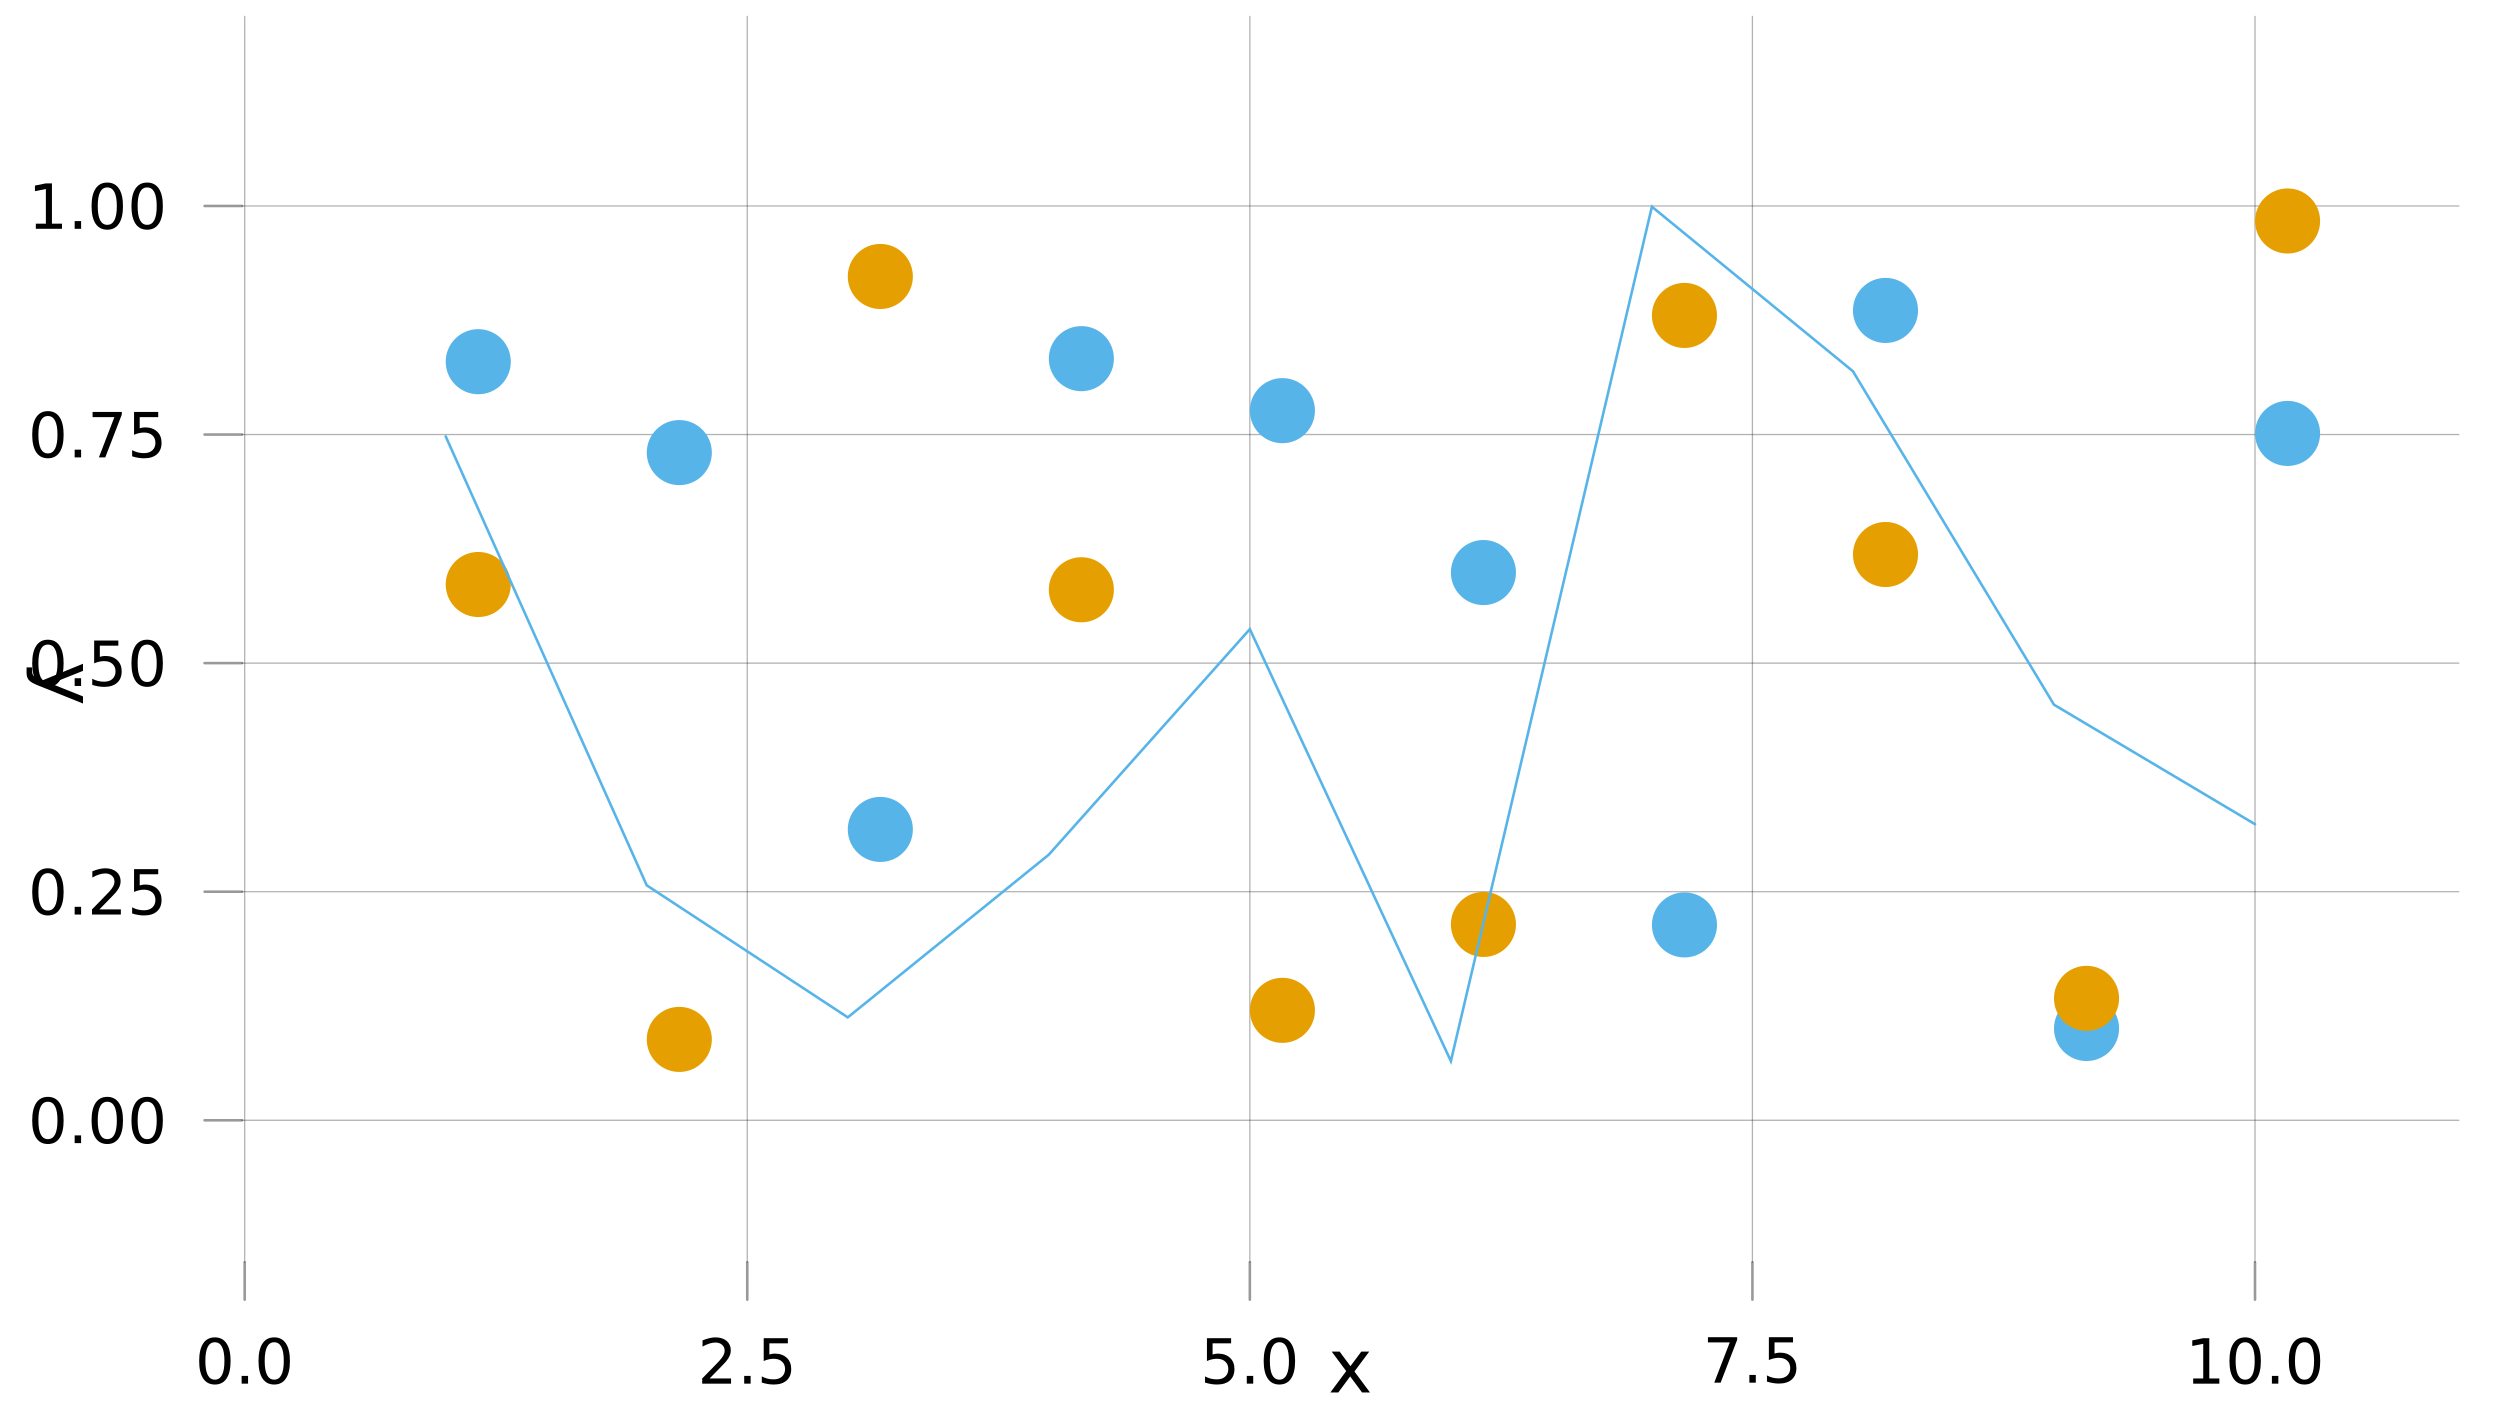
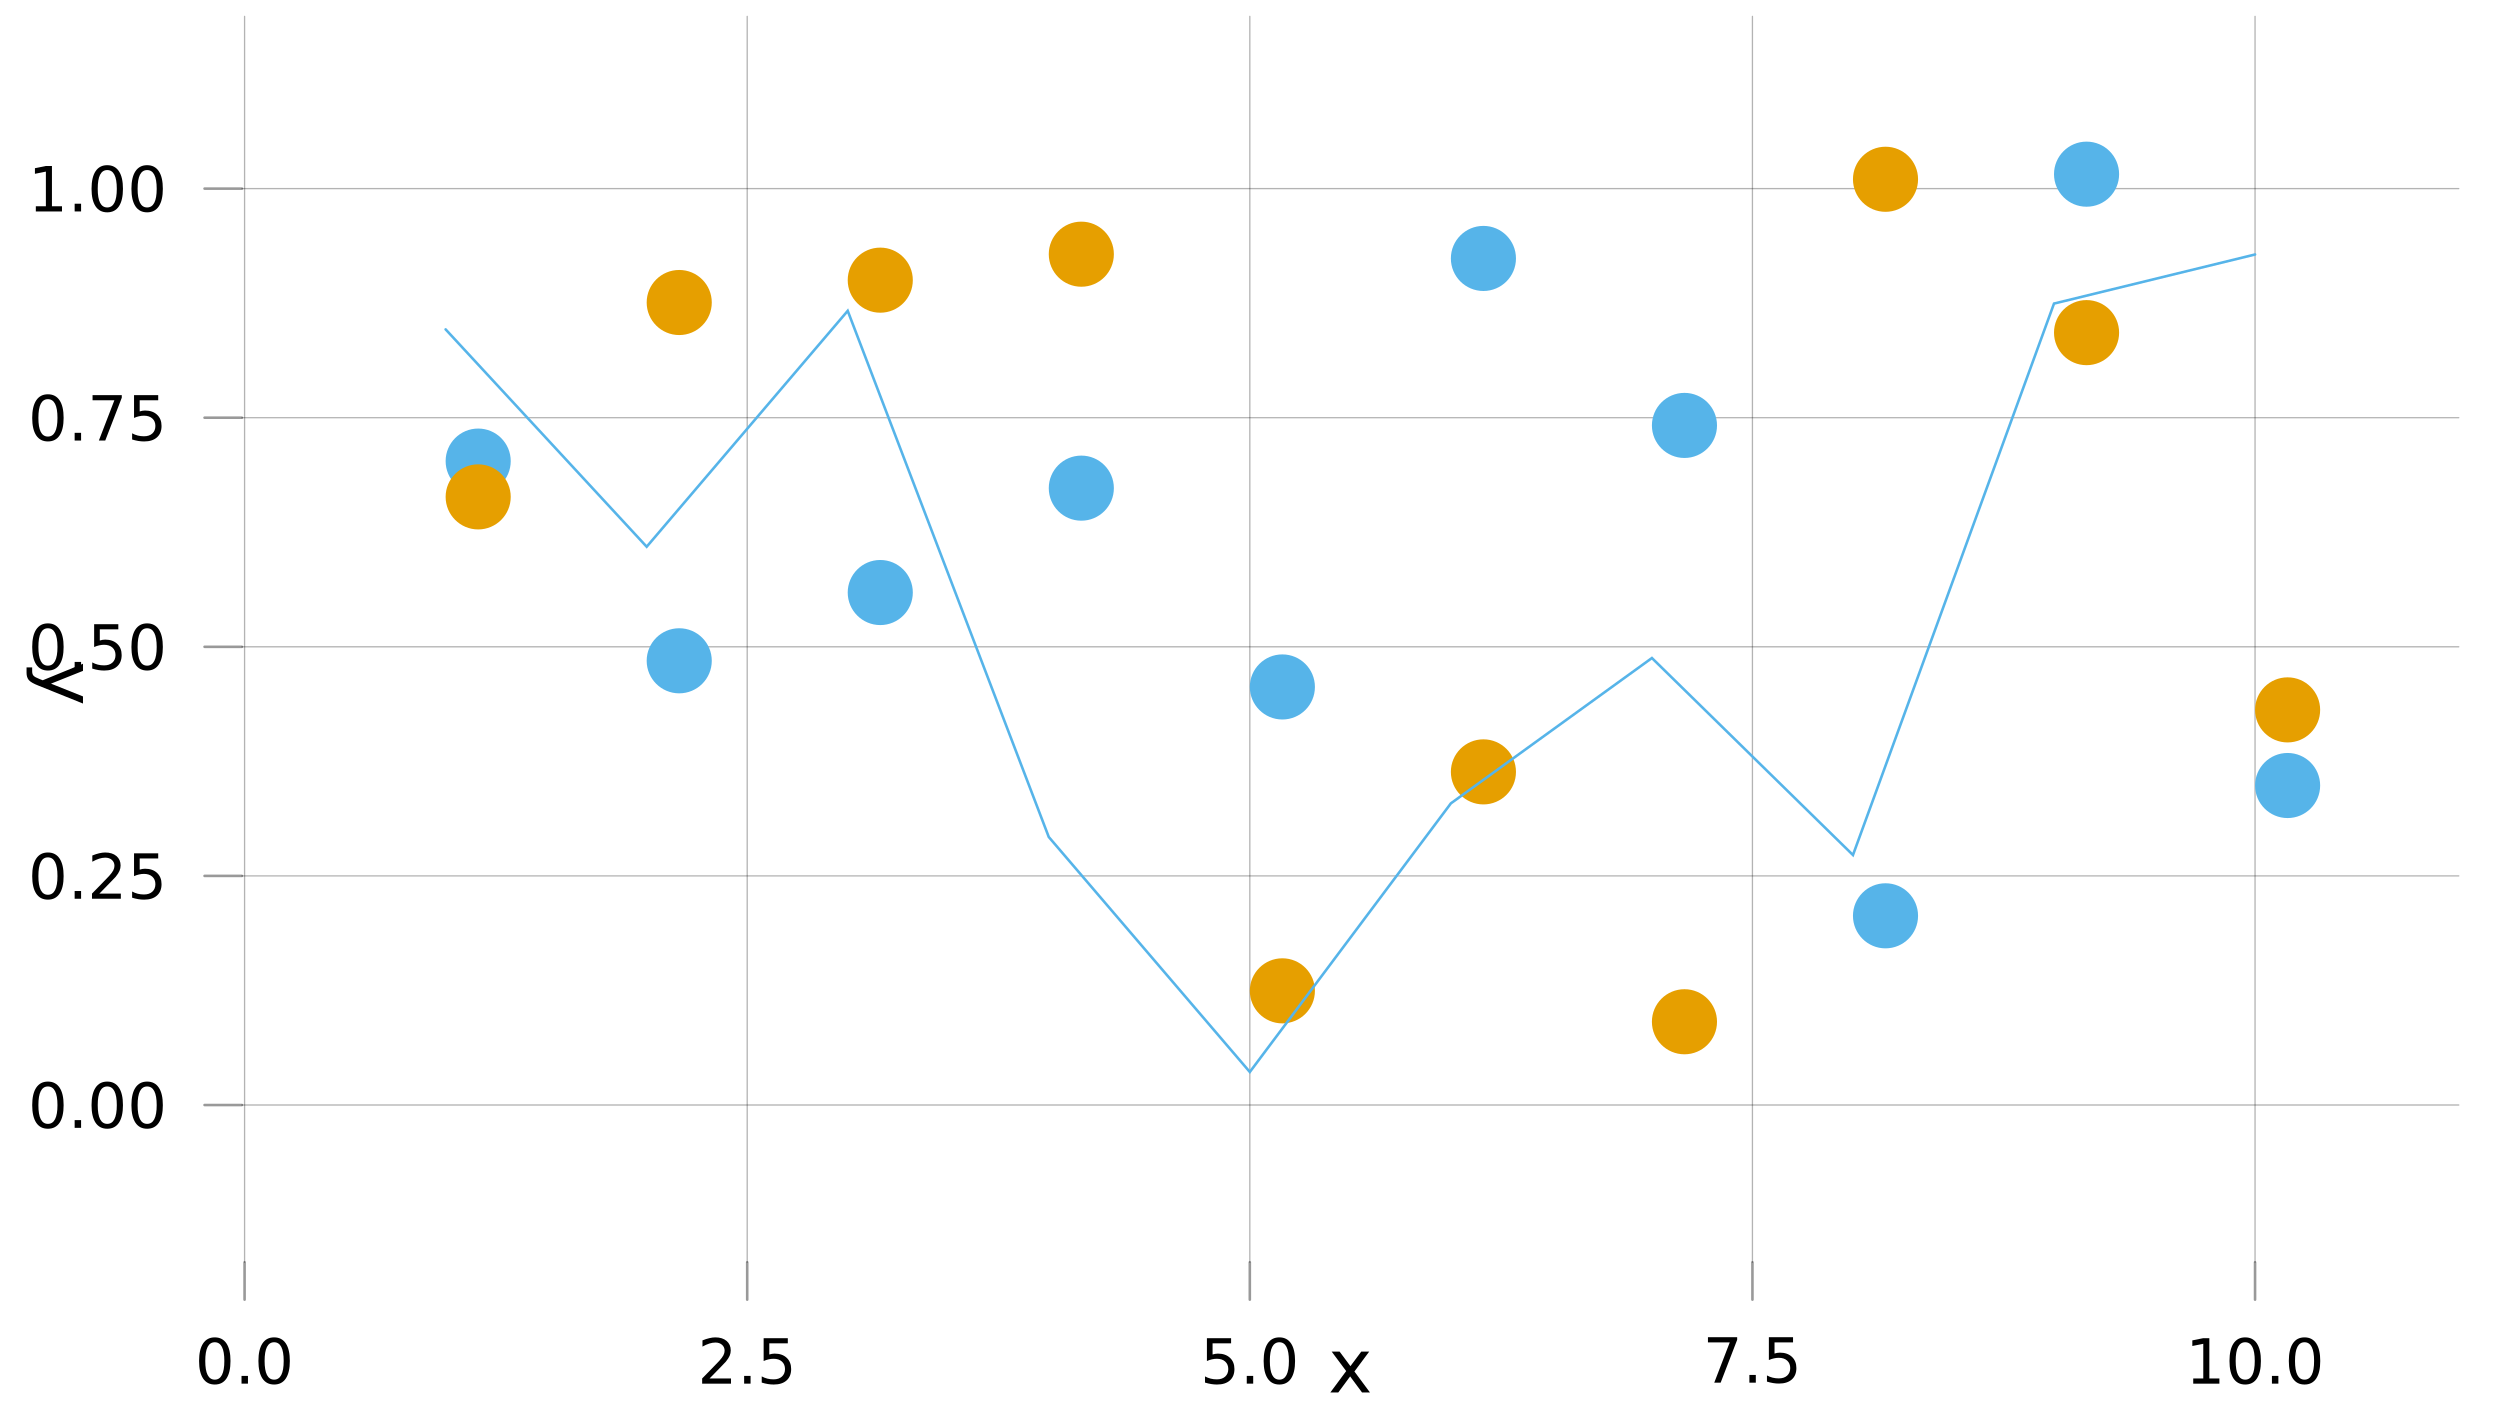
<svg xmlns="http://www.w3.org/2000/svg" xmlns:xlink="http://www.w3.org/1999/xlink" width="960pt" height="540pt" viewBox="0 0 960 540" version="1.1">
  <defs>
    <g>
      <symbol overflow="visible" id="glyph0-0">
        <path style="stroke:none;" d="M 1.188 4.234 L 1.188 -16.875 L 13.156 -16.875 L 13.156 4.234 Z M 2.531 2.906 L 11.828 2.906 L 11.828 -15.531 L 2.531 -15.531 Z M 2.531 2.906 " />
      </symbol>
      <symbol overflow="visible" id="glyph0-1">
        <path style="stroke:none;" d="M 7.609 -15.891 C 6.391 -15.891 5.473 -15.289 4.859 -14.094 C 4.254 -12.906 3.953 -11.109 3.953 -8.703 C 3.953 -6.316 4.254 -4.523 4.859 -3.328 C 5.473 -2.129 6.391 -1.531 7.609 -1.531 C 8.828 -1.531 9.742 -2.129 10.359 -3.328 C 10.973 -4.523 11.281 -6.316 11.281 -8.703 C 11.281 -11.109 10.973 -12.906 10.359 -14.094 C 9.742 -15.289 8.828 -15.891 7.609 -15.891 Z M 7.609 -17.766 C 9.566 -17.766 11.062 -16.988 12.094 -15.438 C 13.125 -13.895 13.641 -11.648 13.641 -8.703 C 13.641 -5.766 13.125 -3.52 12.094 -1.969 C 11.062 -0.426 9.566 0.344 7.609 0.344 C 5.648 0.344 4.156 -0.426 3.125 -1.969 C 2.094 -3.52 1.578 -5.766 1.578 -8.703 C 1.578 -11.648 2.094 -13.895 3.125 -15.438 C 4.156 -16.988 5.648 -17.766 7.609 -17.766 Z M 7.609 -17.766 " />
      </symbol>
      <symbol overflow="visible" id="glyph0-2">
        <path style="stroke:none;" d="M 2.562 -2.969 L 5.031 -2.969 L 5.031 0 L 2.562 0 Z M 2.562 -2.969 " />
      </symbol>
      <symbol overflow="visible" id="glyph0-3">
        <path style="stroke:none;" d="M 4.594 -1.984 L 12.828 -1.984 L 12.828 0 L 1.75 0 L 1.75 -1.984 C 2.645 -2.91 3.863 -4.156 5.406 -5.719 C 6.957 -7.281 7.93 -8.289 8.328 -8.75 C 9.086 -9.594 9.617 -10.305 9.922 -10.891 C 10.223 -11.484 10.375 -12.066 10.375 -12.641 C 10.375 -13.566 10.047 -14.32 9.391 -14.906 C 8.742 -15.488 7.895 -15.781 6.844 -15.781 C 6.102 -15.781 5.32 -15.648 4.5 -15.391 C 3.676 -15.129 2.801 -14.738 1.875 -14.219 L 1.875 -16.609 C 2.82 -16.992 3.707 -17.281 4.531 -17.469 C 5.363 -17.664 6.117 -17.766 6.797 -17.766 C 8.609 -17.766 10.051 -17.312 11.125 -16.406 C 12.195 -15.5 12.734 -14.289 12.734 -12.781 C 12.734 -12.07 12.598 -11.395 12.328 -10.75 C 12.066 -10.102 11.582 -9.344 10.875 -8.469 C 10.676 -8.25 10.055 -7.598 9.016 -6.516 C 7.973 -5.43 6.5 -3.922 4.594 -1.984 Z M 4.594 -1.984 " />
      </symbol>
      <symbol overflow="visible" id="glyph0-4">
        <path style="stroke:none;" d="M 2.578 -17.453 L 11.859 -17.453 L 11.859 -15.469 L 4.75 -15.469 L 4.75 -11.188 C 5.094 -11.301 5.43 -11.383 5.766 -11.438 C 6.109 -11.5 6.453 -11.531 6.797 -11.531 C 8.742 -11.531 10.285 -10.992 11.422 -9.922 C 12.566 -8.859 13.141 -7.414 13.141 -5.594 C 13.141 -3.719 12.551 -2.258 11.375 -1.219 C 10.207 -0.176 8.562 0.344 6.438 0.344 C 5.707 0.344 4.961 0.281 4.203 0.156 C 3.441 0.031 2.656 -0.156 1.844 -0.406 L 1.844 -2.781 C 2.551 -2.395 3.273 -2.109 4.016 -1.922 C 4.766 -1.734 5.555 -1.641 6.391 -1.641 C 7.742 -1.641 8.812 -1.992 9.594 -2.703 C 10.383 -3.422 10.781 -4.383 10.781 -5.594 C 10.781 -6.812 10.383 -7.773 9.594 -8.484 C 8.812 -9.191 7.742 -9.547 6.391 -9.547 C 5.766 -9.547 5.133 -9.473 4.5 -9.328 C 3.875 -9.191 3.234 -8.977 2.578 -8.688 Z M 2.578 -17.453 " />
      </symbol>
      <symbol overflow="visible" id="glyph0-5">
        <path style="stroke:none;" d="M 1.969 -17.453 L 13.188 -17.453 L 13.188 -16.453 L 6.844 0 L 4.391 0 L 10.344 -15.469 L 1.969 -15.469 Z M 1.969 -17.453 " />
      </symbol>
      <symbol overflow="visible" id="glyph0-6">
        <path style="stroke:none;" d="M 2.969 -1.984 L 6.828 -1.984 L 6.828 -15.297 L 2.625 -14.453 L 2.625 -16.609 L 6.797 -17.453 L 9.156 -17.453 L 9.156 -1.984 L 13.016 -1.984 L 13.016 0 L 2.969 0 Z M 2.969 -1.984 " />
      </symbol>
      <symbol overflow="visible" id="glyph1-0">
        <path style="stroke:none;" d="M 1.438 5.078 L 1.438 -20.25 L 15.797 -20.25 L 15.797 5.078 Z M 3.047 3.484 L 14.188 3.484 L 14.188 -18.641 L 3.047 -18.641 Z M 3.047 3.484 " />
      </symbol>
      <symbol overflow="visible" id="glyph1-1">
        <path style="stroke:none;" d="M 15.766 -15.703 L 10.078 -8.062 L 16.062 0 L 13.016 0 L 8.438 -6.172 L 3.875 0 L 0.828 0 L 6.922 -8.219 L 1.344 -15.703 L 4.391 -15.703 L 8.547 -10.109 L 12.719 -15.703 Z M 15.766 -15.703 " />
      </symbol>
      <symbol overflow="visible" id="glyph2-0">
        <path style="stroke:none;" d="M -5.078 1.438 L 20.25 1.438 L 20.25 15.797 L -5.078 15.797 Z M -3.484 3.047 L -3.484 14.188 L 18.641 14.188 L 18.641 3.047 Z M -3.484 3.047 " />
      </symbol>
      <symbol overflow="visible" id="glyph2-1">
        <path style="stroke:none;" d="M -1.453 9.234 C -3.328 8.504 -4.547 7.797 -5.109 7.109 C -5.68 6.422 -5.969 5.492 -5.969 4.328 L -5.969 2.266 L -3.812 2.266 L -3.812 3.781 C -3.812 4.5 -3.641 5.051 -3.297 5.438 C -2.961 5.832 -2.172 6.27 -0.922 6.75 L 0.25 7.203 L 15.703 0.859 L 15.703 3.594 L 3.422 8.5 L 15.703 13.406 L 15.703 16.141 Z M -1.453 9.234 " />
      </symbol>
    </g>
  </defs>
  <g id="surface6">
    <rect x="0" y="0" width="960" height="540" style="fill:rgb(100%,100%,100%);fill-opacity:1;stroke:none;" />
    <g style="fill:rgb(0%,0%,0%);fill-opacity:1;">
-       <use xlink:href="#glyph0-1" x="74.902" y="531.316" />
+       <use xlink:href="#glyph0-1" x="74.867" y="531.316" />
    </g>
    <g style="fill:rgb(0%,0%,0%);fill-opacity:1;">
-       <use xlink:href="#glyph0-2" x="90.223" y="531.316" />
+       <use xlink:href="#glyph0-2" x="90.184" y="531.316" />
    </g>
    <g style="fill:rgb(0%,0%,0%);fill-opacity:1;">
-       <use xlink:href="#glyph0-1" x="97.691" y="531.316" />
+       <use xlink:href="#glyph0-1" x="97.656" y="531.316" />
    </g>
    <g style="fill:rgb(0%,0%,0%);fill-opacity:1;">
-       <use xlink:href="#glyph0-3" x="267.895" y="531.316" />
+       <use xlink:href="#glyph0-3" x="267.875" y="531.316" />
    </g>
    <g style="fill:rgb(0%,0%,0%);fill-opacity:1;">
-       <use xlink:href="#glyph0-2" x="283.211" y="531.316" />
+       <use xlink:href="#glyph0-2" x="283.188" y="531.316" />
    </g>
    <g style="fill:rgb(0%,0%,0%);fill-opacity:1;">
-       <use xlink:href="#glyph0-4" x="290.684" y="531.316" />
+       <use xlink:href="#glyph0-4" x="290.66" y="531.316" />
    </g>
    <g style="fill:rgb(0%,0%,0%);fill-opacity:1;">
-       <use xlink:href="#glyph0-4" x="460.887" y="531.316" />
+       <use xlink:href="#glyph0-4" x="460.879" y="531.316" />
    </g>
    <g style="fill:rgb(0%,0%,0%);fill-opacity:1;">
-       <use xlink:href="#glyph0-2" x="476.203" y="531.316" />
+       <use xlink:href="#glyph0-2" x="476.195" y="531.316" />
    </g>
    <g style="fill:rgb(0%,0%,0%);fill-opacity:1;">
-       <use xlink:href="#glyph0-1" x="483.676" y="531.316" />
+       <use xlink:href="#glyph0-1" x="483.664" y="531.316" />
    </g>
    <g style="fill:rgb(0%,0%,0%);fill-opacity:1;">
-       <use xlink:href="#glyph0-5" x="653.879" y="530.945" />
+       <use xlink:href="#glyph0-5" x="653.883" y="530.945" />
    </g>
    <g style="fill:rgb(0%,0%,0%);fill-opacity:1;">
-       <use xlink:href="#glyph0-2" x="669.195" y="530.945" />
+       <use xlink:href="#glyph0-2" x="669.199" y="530.945" />
    </g>
    <g style="fill:rgb(0%,0%,0%);fill-opacity:1;">
      <use xlink:href="#glyph0-4" x="676.668" y="530.945" />
    </g>
    <g style="fill:rgb(0%,0%,0%);fill-opacity:1;">
-       <use xlink:href="#glyph0-6" x="839.211" y="531.316" />
+       <use xlink:href="#glyph0-6" x="839.23" y="531.316" />
    </g>
    <g style="fill:rgb(0%,0%,0%);fill-opacity:1;">
-       <use xlink:href="#glyph0-1" x="854.527" y="531.316" />
+       <use xlink:href="#glyph0-1" x="854.547" y="531.316" />
    </g>
    <g style="fill:rgb(0%,0%,0%);fill-opacity:1;">
-       <use xlink:href="#glyph0-2" x="869.848" y="531.316" />
+       <use xlink:href="#glyph0-2" x="869.859" y="531.316" />
    </g>
    <g style="fill:rgb(0%,0%,0%);fill-opacity:1;">
-       <use xlink:href="#glyph0-1" x="877.32" y="531.316" />
+       <use xlink:href="#glyph0-1" x="877.332" y="531.316" />
    </g>
    <g style="fill:rgb(0%,0%,0%);fill-opacity:1;">
-       <use xlink:href="#glyph0-1" x="10.789" y="438.961" />
+       <use xlink:href="#glyph0-1" x="10.789" y="433.094" />
    </g>
    <g style="fill:rgb(0%,0%,0%);fill-opacity:1;">
-       <use xlink:href="#glyph0-2" x="26.109" y="438.961" />
+       <use xlink:href="#glyph0-2" x="26.105" y="433.094" />
    </g>
    <g style="fill:rgb(0%,0%,0%);fill-opacity:1;">
-       <use xlink:href="#glyph0-1" x="33.582" y="438.961" />
+       <use xlink:href="#glyph0-1" x="33.574" y="433.094" />
    </g>
    <g style="fill:rgb(0%,0%,0%);fill-opacity:1;">
-       <use xlink:href="#glyph0-1" x="48.898" y="438.961" />
+       <use xlink:href="#glyph0-1" x="48.891" y="433.094" />
    </g>
    <g style="fill:rgb(0%,0%,0%);fill-opacity:1;">
-       <use xlink:href="#glyph0-1" x="10.789" y="351.188" />
+       <use xlink:href="#glyph0-1" x="10.789" y="345.121" />
    </g>
    <g style="fill:rgb(0%,0%,0%);fill-opacity:1;">
-       <use xlink:href="#glyph0-2" x="26.109" y="351.188" />
+       <use xlink:href="#glyph0-2" x="26.105" y="345.121" />
    </g>
    <g style="fill:rgb(0%,0%,0%);fill-opacity:1;">
-       <use xlink:href="#glyph0-3" x="33.582" y="351.188" />
+       <use xlink:href="#glyph0-3" x="33.574" y="345.121" />
    </g>
    <g style="fill:rgb(0%,0%,0%);fill-opacity:1;">
-       <use xlink:href="#glyph0-4" x="48.898" y="351.188" />
+       <use xlink:href="#glyph0-4" x="48.891" y="345.121" />
    </g>
    <g style="fill:rgb(0%,0%,0%);fill-opacity:1;">
-       <use xlink:href="#glyph0-1" x="10.789" y="263.414" />
+       <use xlink:href="#glyph0-1" x="10.789" y="257.145" />
    </g>
    <g style="fill:rgb(0%,0%,0%);fill-opacity:1;">
-       <use xlink:href="#glyph0-2" x="26.109" y="263.414" />
+       <use xlink:href="#glyph0-2" x="26.105" y="257.145" />
    </g>
    <g style="fill:rgb(0%,0%,0%);fill-opacity:1;">
-       <use xlink:href="#glyph0-4" x="33.582" y="263.414" />
+       <use xlink:href="#glyph0-4" x="33.574" y="257.145" />
    </g>
    <g style="fill:rgb(0%,0%,0%);fill-opacity:1;">
-       <use xlink:href="#glyph0-1" x="48.898" y="263.414" />
+       <use xlink:href="#glyph0-1" x="48.891" y="257.145" />
    </g>
    <g style="fill:rgb(0%,0%,0%);fill-opacity:1;">
-       <use xlink:href="#glyph0-1" x="10.789" y="175.641" />
+       <use xlink:href="#glyph0-1" x="10.789" y="169.172" />
    </g>
    <g style="fill:rgb(0%,0%,0%);fill-opacity:1;">
-       <use xlink:href="#glyph0-2" x="26.109" y="175.641" />
+       <use xlink:href="#glyph0-2" x="26.105" y="169.172" />
    </g>
    <g style="fill:rgb(0%,0%,0%);fill-opacity:1;">
-       <use xlink:href="#glyph0-5" x="33.582" y="175.641" />
+       <use xlink:href="#glyph0-5" x="33.574" y="169.172" />
    </g>
    <g style="fill:rgb(0%,0%,0%);fill-opacity:1;">
-       <use xlink:href="#glyph0-4" x="48.898" y="175.641" />
+       <use xlink:href="#glyph0-4" x="48.891" y="169.172" />
    </g>
    <g style="fill:rgb(0%,0%,0%);fill-opacity:1;">
-       <use xlink:href="#glyph0-6" x="10.789" y="87.867" />
+       <use xlink:href="#glyph0-6" x="10.789" y="81.195" />
    </g>
    <g style="fill:rgb(0%,0%,0%);fill-opacity:1;">
-       <use xlink:href="#glyph0-2" x="26.109" y="87.867" />
+       <use xlink:href="#glyph0-2" x="26.105" y="81.195" />
    </g>
    <g style="fill:rgb(0%,0%,0%);fill-opacity:1;">
-       <use xlink:href="#glyph0-1" x="33.582" y="87.867" />
+       <use xlink:href="#glyph0-1" x="33.574" y="81.195" />
    </g>
    <g style="fill:rgb(0%,0%,0%);fill-opacity:1;">
-       <use xlink:href="#glyph0-1" x="48.898" y="87.867" />
+       <use xlink:href="#glyph0-1" x="48.891" y="81.195" />
    </g>
    <g style="fill:rgb(0%,0%,0%);fill-opacity:1;">
-       <use xlink:href="#glyph1-1" x="510.02" y="534.715" />
+       <use xlink:href="#glyph1-1" x="510.012" y="534.715" />
    </g>
    <g style="fill:rgb(0%,0%,0%);fill-opacity:1;">
-       <use xlink:href="#glyph2-1" x="16.168" y="254.016" />
+       <use xlink:href="#glyph2-1" x="16.164" y="254.02" />
    </g>
-     <path style="fill:none;stroke-width:0.5;stroke-linecap:round;stroke-linejoin:miter;stroke:rgb(0%,0%,0%);stroke-opacity:0.3;stroke-miterlimit:10;" d="M 93.957 484.727 L 93.957 6.285 " />
-     <path style="fill:none;stroke-width:0.5;stroke-linecap:round;stroke-linejoin:miter;stroke:rgb(0%,0%,0%);stroke-opacity:0.3;stroke-miterlimit:10;" d="M 286.949 484.727 L 286.949 6.285 " />
-     <path style="fill:none;stroke-width:0.5;stroke-linecap:round;stroke-linejoin:miter;stroke:rgb(0%,0%,0%);stroke-opacity:0.3;stroke-miterlimit:10;" d="M 479.941 484.727 L 479.941 6.285 " />
-     <path style="fill:none;stroke-width:0.5;stroke-linecap:round;stroke-linejoin:miter;stroke:rgb(0%,0%,0%);stroke-opacity:0.3;stroke-miterlimit:10;" d="M 672.93 484.727 L 672.93 6.285 " />
-     <path style="fill:none;stroke-width:0.5;stroke-linecap:round;stroke-linejoin:miter;stroke:rgb(0%,0%,0%);stroke-opacity:0.3;stroke-miterlimit:10;" d="M 865.922 484.727 L 865.922 6.285 " />
-     <path style="fill:none;stroke-width:0.5;stroke-linecap:round;stroke-linejoin:miter;stroke:rgb(0%,0%,0%);stroke-opacity:0.3;stroke-miterlimit:10;" d="M 92.91 430.188 L 944.168 430.188 " />
-     <path style="fill:none;stroke-width:0.5;stroke-linecap:round;stroke-linejoin:miter;stroke:rgb(0%,0%,0%);stroke-opacity:0.3;stroke-miterlimit:10;" d="M 92.91 342.414 L 944.168 342.414 " />
-     <path style="fill:none;stroke-width:0.5;stroke-linecap:round;stroke-linejoin:miter;stroke:rgb(0%,0%,0%);stroke-opacity:0.3;stroke-miterlimit:10;" d="M 92.91 254.641 L 944.168 254.641 " />
-     <path style="fill:none;stroke-width:0.5;stroke-linecap:round;stroke-linejoin:miter;stroke:rgb(0%,0%,0%);stroke-opacity:0.3;stroke-miterlimit:10;" d="M 92.91 166.867 L 944.168 166.867 " />
-     <path style="fill:none;stroke-width:0.5;stroke-linecap:round;stroke-linejoin:miter;stroke:rgb(0%,0%,0%);stroke-opacity:0.3;stroke-miterlimit:10;" d="M 92.91 79.094 L 944.168 79.094 " />
-     <path style="fill:none;stroke-width:1;stroke-linecap:round;stroke-linejoin:miter;stroke:rgb(0%,0%,0%);stroke-opacity:0.4;stroke-miterlimit:10;" d="M 93.957 499.062 L 93.957 484.727 " />
-     <path style="fill:none;stroke-width:1;stroke-linecap:round;stroke-linejoin:miter;stroke:rgb(0%,0%,0%);stroke-opacity:0.4;stroke-miterlimit:10;" d="M 286.949 499.062 L 286.949 484.727 " />
-     <path style="fill:none;stroke-width:1;stroke-linecap:round;stroke-linejoin:miter;stroke:rgb(0%,0%,0%);stroke-opacity:0.4;stroke-miterlimit:10;" d="M 479.941 499.062 L 479.941 484.727 " />
-     <path style="fill:none;stroke-width:1;stroke-linecap:round;stroke-linejoin:miter;stroke:rgb(0%,0%,0%);stroke-opacity:0.4;stroke-miterlimit:10;" d="M 672.93 499.062 L 672.93 484.727 " />
-     <path style="fill:none;stroke-width:1;stroke-linecap:round;stroke-linejoin:miter;stroke:rgb(0%,0%,0%);stroke-opacity:0.4;stroke-miterlimit:10;" d="M 865.922 499.062 L 865.922 484.727 " />
-     <path style="fill:none;stroke-width:1;stroke-linecap:round;stroke-linejoin:miter;stroke:rgb(0%,0%,0%);stroke-opacity:0.4;stroke-miterlimit:10;" d="M 78.562 430.188 L 92.91 430.188 " />
-     <path style="fill:none;stroke-width:1;stroke-linecap:round;stroke-linejoin:miter;stroke:rgb(0%,0%,0%);stroke-opacity:0.4;stroke-miterlimit:10;" d="M 78.562 342.414 L 92.91 342.414 " />
-     <path style="fill:none;stroke-width:1;stroke-linecap:round;stroke-linejoin:miter;stroke:rgb(0%,0%,0%);stroke-opacity:0.4;stroke-miterlimit:10;" d="M 78.562 254.641 L 92.91 254.641 " />
-     <path style="fill:none;stroke-width:1;stroke-linecap:round;stroke-linejoin:miter;stroke:rgb(0%,0%,0%);stroke-opacity:0.4;stroke-miterlimit:10;" d="M 78.562 166.867 L 92.91 166.867 " />
-     <path style="fill:none;stroke-width:1;stroke-linecap:round;stroke-linejoin:miter;stroke:rgb(0%,0%,0%);stroke-opacity:0.4;stroke-miterlimit:10;" d="M 78.562 79.094 L 92.91 79.094 " />
-     <path style=" stroke:none;fill-rule:nonzero;fill:rgb(33.725%,70.588%,91.373%);fill-opacity:1;" d="M 196.152 138.895 C 196.152 145.797 190.559 151.395 183.652 151.395 C 176.75 151.395 171.152 145.797 171.152 138.895 C 171.152 131.992 176.75 126.395 183.652 126.395 C 190.559 126.395 196.152 131.992 196.152 138.895 " />
-     <path style=" stroke:none;fill-rule:nonzero;fill:rgb(33.725%,70.588%,91.373%);fill-opacity:1;" d="M 273.352 173.797 C 273.352 180.699 267.754 186.297 260.852 186.297 C 253.945 186.297 248.352 180.699 248.352 173.797 C 248.352 166.895 253.945 161.297 260.852 161.297 C 267.754 161.297 273.352 166.895 273.352 173.797 " />
-     <path style=" stroke:none;fill-rule:nonzero;fill:rgb(33.725%,70.588%,91.373%);fill-opacity:1;" d="M 350.547 318.5 C 350.547 325.402 344.949 331 338.047 331 C 331.145 331 325.547 325.402 325.547 318.5 C 325.547 311.598 331.145 306 338.047 306 C 344.949 306 350.547 311.598 350.547 318.5 " />
-     <path style=" stroke:none;fill-rule:nonzero;fill:rgb(33.725%,70.588%,91.373%);fill-opacity:1;" d="M 427.742 137.723 C 427.742 144.625 422.148 150.223 415.242 150.223 C 408.34 150.223 402.742 144.625 402.742 137.723 C 402.742 130.816 408.34 125.223 415.242 125.223 C 422.148 125.223 427.742 130.816 427.742 137.723 " />
-     <path style=" stroke:none;fill-rule:nonzero;fill:rgb(33.725%,70.588%,91.373%);fill-opacity:1;" d="M 504.941 157.691 C 504.941 164.594 499.344 170.191 492.441 170.191 C 485.535 170.191 479.941 164.594 479.941 157.691 C 479.941 150.789 485.535 145.191 492.441 145.191 C 499.344 145.191 504.941 150.789 504.941 157.691 " />
-     <path style=" stroke:none;fill-rule:nonzero;fill:rgb(33.725%,70.588%,91.373%);fill-opacity:1;" d="M 582.137 219.859 C 582.137 226.762 576.539 232.359 569.637 232.359 C 562.734 232.359 557.137 226.762 557.137 219.859 C 557.137 212.953 562.734 207.359 569.637 207.359 C 576.539 207.359 582.137 212.953 582.137 219.859 " />
-     <path style=" stroke:none;fill-rule:nonzero;fill:rgb(33.725%,70.588%,91.373%);fill-opacity:1;" d="M 659.332 355.164 C 659.332 362.07 653.738 367.664 646.832 367.664 C 639.93 367.664 634.332 362.07 634.332 355.164 C 634.332 348.262 639.93 342.664 646.832 342.664 C 653.738 342.664 659.332 348.262 659.332 355.164 " />
-     <path style=" stroke:none;fill-rule:nonzero;fill:rgb(33.725%,70.588%,91.373%);fill-opacity:1;" d="M 736.531 119.207 C 736.531 126.113 730.934 131.707 724.031 131.707 C 717.125 131.707 711.531 126.113 711.531 119.207 C 711.531 112.305 717.125 106.707 724.031 106.707 C 730.934 106.707 736.531 112.305 736.531 119.207 " />
-     <path style=" stroke:none;fill-rule:nonzero;fill:rgb(33.725%,70.588%,91.373%);fill-opacity:1;" d="M 813.727 394.941 C 813.727 401.848 808.129 407.441 801.227 407.441 C 794.324 407.441 788.727 401.848 788.727 394.941 C 788.727 388.039 794.324 382.441 801.227 382.441 C 808.129 382.441 813.727 388.039 813.727 394.941 " />
-     <path style=" stroke:none;fill-rule:nonzero;fill:rgb(33.725%,70.588%,91.373%);fill-opacity:1;" d="M 890.922 166.438 C 890.922 173.34 885.328 178.938 878.422 178.938 C 871.52 178.938 865.922 173.34 865.922 166.438 C 865.922 159.531 871.52 153.938 878.422 153.938 C 885.328 153.938 890.922 159.531 890.922 166.438 " />
-     <path style=" stroke:none;fill-rule:nonzero;fill:rgb(90.196%,62.353%,0%);fill-opacity:1;" d="M 196.152 224.449 C 196.152 231.355 190.559 236.949 183.652 236.949 C 176.75 236.949 171.152 231.355 171.152 224.449 C 171.152 217.547 176.75 211.949 183.652 211.949 C 190.559 211.949 196.152 217.547 196.152 224.449 " />
-     <path style=" stroke:none;fill-rule:nonzero;fill:rgb(90.196%,62.353%,0%);fill-opacity:1;" d="M 273.352 399.133 C 273.352 406.035 267.754 411.633 260.852 411.633 C 253.945 411.633 248.352 406.035 248.352 399.133 C 248.352 392.23 253.945 386.633 260.852 386.633 C 267.754 386.633 273.352 392.23 273.352 399.133 " />
-     <path style=" stroke:none;fill-rule:nonzero;fill:rgb(90.196%,62.353%,0%);fill-opacity:1;" d="M 350.547 106.168 C 350.547 113.07 344.949 118.668 338.047 118.668 C 331.145 118.668 325.547 113.07 325.547 106.168 C 325.547 99.266 331.145 93.668 338.047 93.668 C 344.949 93.668 350.547 99.266 350.547 106.168 " />
-     <path style=" stroke:none;fill-rule:nonzero;fill:rgb(90.196%,62.353%,0%);fill-opacity:1;" d="M 427.742 226.473 C 427.742 233.379 422.148 238.973 415.242 238.973 C 408.34 238.973 402.742 233.379 402.742 226.473 C 402.742 219.57 408.34 213.973 415.242 213.973 C 422.148 213.973 427.742 219.57 427.742 226.473 " />
-     <path style=" stroke:none;fill-rule:nonzero;fill:rgb(90.196%,62.353%,0%);fill-opacity:1;" d="M 504.941 387.969 C 504.941 394.871 499.344 400.469 492.441 400.469 C 485.535 400.469 479.941 394.871 479.941 387.969 C 479.941 381.062 485.535 375.469 492.441 375.469 C 499.344 375.469 504.941 381.062 504.941 387.969 " />
-     <path style=" stroke:none;fill-rule:nonzero;fill:rgb(90.196%,62.353%,0%);fill-opacity:1;" d="M 582.137 354.977 C 582.137 361.883 576.539 367.477 569.637 367.477 C 562.734 367.477 557.137 361.883 557.137 354.977 C 557.137 348.074 562.734 342.477 569.637 342.477 C 576.539 342.477 582.137 348.074 582.137 354.977 " />
-     <path style=" stroke:none;fill-rule:nonzero;fill:rgb(90.196%,62.353%,0%);fill-opacity:1;" d="M 659.332 121.125 C 659.332 128.031 653.738 133.625 646.832 133.625 C 639.93 133.625 634.332 128.031 634.332 121.125 C 634.332 114.223 639.93 108.625 646.832 108.625 C 653.738 108.625 659.332 114.223 659.332 121.125 " />
-     <path style=" stroke:none;fill-rule:nonzero;fill:rgb(90.196%,62.353%,0%);fill-opacity:1;" d="M 736.531 212.93 C 736.531 219.832 730.934 225.43 724.031 225.43 C 717.125 225.43 711.531 219.832 711.531 212.93 C 711.531 206.027 717.125 200.43 724.031 200.43 C 730.934 200.43 736.531 206.027 736.531 212.93 " />
-     <path style=" stroke:none;fill-rule:nonzero;fill:rgb(90.196%,62.353%,0%);fill-opacity:1;" d="M 813.727 383.367 C 813.727 390.27 808.129 395.867 801.227 395.867 C 794.324 395.867 788.727 390.27 788.727 383.367 C 788.727 376.461 794.324 370.867 801.227 370.867 C 808.129 370.867 813.727 376.461 813.727 383.367 " />
-     <path style=" stroke:none;fill-rule:nonzero;fill:rgb(90.196%,62.353%,0%);fill-opacity:1;" d="M 890.922 84.859 C 890.922 91.762 885.328 97.359 878.422 97.359 C 871.52 97.359 865.922 91.762 865.922 84.859 C 865.922 77.957 871.52 72.359 878.422 72.359 C 885.328 72.359 890.922 77.957 890.922 84.859 " />
-     <path style="fill:none;stroke-width:1;stroke-linecap:round;stroke-linejoin:miter;stroke:rgb(33.725%,70.588%,91.373%);stroke-opacity:1;stroke-miterlimit:10;" d="M 171.152 167.574 L 248.352 339.973 L 325.547 390.668 L 402.742 328.184 L 479.941 241.594 L 557.137 407.461 L 634.332 79.379 L 711.531 142.574 L 788.727 270.609 L 865.922 316.5 " />
+     <path style="fill:none;stroke-width:0.5;stroke-linecap:round;stroke-linejoin:miter;stroke:rgb(0%,0%,0%);stroke-opacity:0.3;stroke-miterlimit:10;" d="M 93.918 484.738 L 93.918 6.285 " />
+     <path style="fill:none;stroke-width:0.5;stroke-linecap:round;stroke-linejoin:miter;stroke:rgb(0%,0%,0%);stroke-opacity:0.3;stroke-miterlimit:10;" d="M 286.926 484.738 L 286.926 6.285 " />
+     <path style="fill:none;stroke-width:0.5;stroke-linecap:round;stroke-linejoin:miter;stroke:rgb(0%,0%,0%);stroke-opacity:0.3;stroke-miterlimit:10;" d="M 479.93 484.738 L 479.93 6.285 " />
+     <path style="fill:none;stroke-width:0.5;stroke-linecap:round;stroke-linejoin:miter;stroke:rgb(0%,0%,0%);stroke-opacity:0.3;stroke-miterlimit:10;" d="M 672.934 484.738 L 672.934 6.285 " />
+     <path style="fill:none;stroke-width:0.5;stroke-linecap:round;stroke-linejoin:miter;stroke:rgb(0%,0%,0%);stroke-opacity:0.3;stroke-miterlimit:10;" d="M 865.938 484.738 L 865.938 6.285 " />
+     <path style="fill:none;stroke-width:0.5;stroke-linecap:round;stroke-linejoin:miter;stroke:rgb(0%,0%,0%);stroke-opacity:0.3;stroke-miterlimit:10;" d="M 92.891 424.324 L 944.168 424.324 " />
+     <path style="fill:none;stroke-width:0.5;stroke-linecap:round;stroke-linejoin:miter;stroke:rgb(0%,0%,0%);stroke-opacity:0.3;stroke-miterlimit:10;" d="M 92.891 336.348 L 944.168 336.348 " />
+     <path style="fill:none;stroke-width:0.5;stroke-linecap:round;stroke-linejoin:miter;stroke:rgb(0%,0%,0%);stroke-opacity:0.3;stroke-miterlimit:10;" d="M 92.891 248.375 L 944.168 248.375 " />
+     <path style="fill:none;stroke-width:0.5;stroke-linecap:round;stroke-linejoin:miter;stroke:rgb(0%,0%,0%);stroke-opacity:0.3;stroke-miterlimit:10;" d="M 92.891 160.398 L 944.168 160.398 " />
+     <path style="fill:none;stroke-width:0.5;stroke-linecap:round;stroke-linejoin:miter;stroke:rgb(0%,0%,0%);stroke-opacity:0.3;stroke-miterlimit:10;" d="M 92.891 72.426 L 944.168 72.426 " />
+     <path style="fill:none;stroke-width:1;stroke-linecap:round;stroke-linejoin:miter;stroke:rgb(0%,0%,0%);stroke-opacity:0.4;stroke-miterlimit:10;" d="M 93.918 499.07 L 93.918 484.738 " />
+     <path style="fill:none;stroke-width:1;stroke-linecap:round;stroke-linejoin:miter;stroke:rgb(0%,0%,0%);stroke-opacity:0.4;stroke-miterlimit:10;" d="M 286.926 499.07 L 286.926 484.738 " />
+     <path style="fill:none;stroke-width:1;stroke-linecap:round;stroke-linejoin:miter;stroke:rgb(0%,0%,0%);stroke-opacity:0.4;stroke-miterlimit:10;" d="M 479.93 499.07 L 479.93 484.738 " />
+     <path style="fill:none;stroke-width:1;stroke-linecap:round;stroke-linejoin:miter;stroke:rgb(0%,0%,0%);stroke-opacity:0.4;stroke-miterlimit:10;" d="M 672.934 499.07 L 672.934 484.738 " />
+     <path style="fill:none;stroke-width:1;stroke-linecap:round;stroke-linejoin:miter;stroke:rgb(0%,0%,0%);stroke-opacity:0.4;stroke-miterlimit:10;" d="M 865.938 499.07 L 865.938 484.738 " />
+     <path style="fill:none;stroke-width:1;stroke-linecap:round;stroke-linejoin:miter;stroke:rgb(0%,0%,0%);stroke-opacity:0.4;stroke-miterlimit:10;" d="M 78.547 424.324 L 92.891 424.324 " />
+     <path style="fill:none;stroke-width:1;stroke-linecap:round;stroke-linejoin:miter;stroke:rgb(0%,0%,0%);stroke-opacity:0.4;stroke-miterlimit:10;" d="M 78.547 336.348 L 92.891 336.348 " />
+     <path style="fill:none;stroke-width:1;stroke-linecap:round;stroke-linejoin:miter;stroke:rgb(0%,0%,0%);stroke-opacity:0.4;stroke-miterlimit:10;" d="M 78.547 248.375 L 92.891 248.375 " />
+     <path style="fill:none;stroke-width:1;stroke-linecap:round;stroke-linejoin:miter;stroke:rgb(0%,0%,0%);stroke-opacity:0.4;stroke-miterlimit:10;" d="M 78.547 160.398 L 92.891 160.398 " />
+     <path style="fill:none;stroke-width:1;stroke-linecap:round;stroke-linejoin:miter;stroke:rgb(0%,0%,0%);stroke-opacity:0.4;stroke-miterlimit:10;" d="M 78.547 72.426 L 92.891 72.426 " />
+     <path style=" stroke:none;fill-rule:nonzero;fill:rgb(33.725%,70.588%,91.373%);fill-opacity:1;" d="M 196.121 177.062 C 196.121 183.965 190.523 189.562 183.621 189.562 C 176.719 189.562 171.121 183.965 171.121 177.062 C 171.121 170.156 176.719 164.562 183.621 164.562 C 190.523 164.562 196.121 170.156 196.121 177.062 " />
+     <path style=" stroke:none;fill-rule:nonzero;fill:rgb(33.725%,70.588%,91.373%);fill-opacity:1;" d="M 273.324 253.746 C 273.324 260.652 267.727 266.246 260.824 266.246 C 253.918 266.246 248.324 260.652 248.324 253.746 C 248.324 246.844 253.918 241.246 260.824 241.246 C 267.727 241.246 273.324 246.844 273.324 253.746 " />
+     <path style=" stroke:none;fill-rule:nonzero;fill:rgb(33.725%,70.588%,91.373%);fill-opacity:1;" d="M 350.523 227.531 C 350.523 234.434 344.93 240.031 338.023 240.031 C 331.121 240.031 325.523 234.434 325.523 227.531 C 325.523 220.629 331.121 215.031 338.023 215.031 C 344.93 215.031 350.523 220.629 350.523 227.531 " />
+     <path style=" stroke:none;fill-rule:nonzero;fill:rgb(33.725%,70.588%,91.373%);fill-opacity:1;" d="M 427.727 187.449 C 427.727 194.352 422.129 199.949 415.227 199.949 C 408.324 199.949 402.727 194.352 402.727 187.449 C 402.727 180.547 408.324 174.949 415.227 174.949 C 422.129 174.949 427.727 180.547 427.727 187.449 " />
+     <path style=" stroke:none;fill-rule:nonzero;fill:rgb(33.725%,70.588%,91.373%);fill-opacity:1;" d="M 504.93 263.789 C 504.93 270.691 499.332 276.289 492.43 276.289 C 485.527 276.289 479.93 270.691 479.93 263.789 C 479.93 256.887 485.527 251.289 492.43 251.289 C 499.332 251.289 504.93 256.887 504.93 263.789 " />
+     <path style=" stroke:none;fill-rule:nonzero;fill:rgb(33.725%,70.588%,91.373%);fill-opacity:1;" d="M 582.133 99.242 C 582.133 106.148 576.535 111.742 569.633 111.742 C 562.727 111.742 557.133 106.148 557.133 99.242 C 557.133 92.34 562.727 86.742 569.633 86.742 C 576.535 86.742 582.133 92.34 582.133 99.242 " />
+     <path style=" stroke:none;fill-rule:nonzero;fill:rgb(33.725%,70.588%,91.373%);fill-opacity:1;" d="M 659.332 163.363 C 659.332 170.266 653.738 175.863 646.832 175.863 C 639.93 175.863 634.332 170.266 634.332 163.363 C 634.332 156.457 639.93 150.863 646.832 150.863 C 653.738 150.863 659.332 156.457 659.332 163.363 " />
+     <path style=" stroke:none;fill-rule:nonzero;fill:rgb(33.725%,70.588%,91.373%);fill-opacity:1;" d="M 736.535 351.672 C 736.535 358.574 730.938 364.172 724.035 364.172 C 717.133 364.172 711.535 358.574 711.535 351.672 C 711.535 344.766 717.133 339.172 724.035 339.172 C 730.938 339.172 736.535 344.766 736.535 351.672 " />
+     <path style=" stroke:none;fill-rule:nonzero;fill:rgb(33.725%,70.588%,91.373%);fill-opacity:1;" d="M 813.738 66.883 C 813.738 73.785 808.141 79.383 801.238 79.383 C 794.332 79.383 788.738 73.785 788.738 66.883 C 788.738 59.977 794.332 54.383 801.238 54.383 C 808.141 54.383 813.738 59.977 813.738 66.883 " />
+     <path style=" stroke:none;fill-rule:nonzero;fill:rgb(33.725%,70.588%,91.373%);fill-opacity:1;" d="M 890.938 301.637 C 890.938 308.539 885.344 314.137 878.438 314.137 C 871.535 314.137 865.938 308.539 865.938 301.637 C 865.938 294.734 871.535 289.137 878.438 289.137 C 885.344 289.137 890.938 294.734 890.938 301.637 " />
+     <path style=" stroke:none;fill-rule:nonzero;fill:rgb(90.196%,62.353%,0%);fill-opacity:1;" d="M 196.121 190.805 C 196.121 197.707 190.523 203.305 183.621 203.305 C 176.719 203.305 171.121 197.707 171.121 190.805 C 171.121 183.902 176.719 178.305 183.621 178.305 C 190.523 178.305 196.121 183.902 196.121 190.805 " />
+     <path style=" stroke:none;fill-rule:nonzero;fill:rgb(90.196%,62.353%,0%);fill-opacity:1;" d="M 273.324 116.164 C 273.324 123.07 267.727 128.664 260.824 128.664 C 253.918 128.664 248.324 123.07 248.324 116.164 C 248.324 109.262 253.918 103.664 260.824 103.664 C 267.727 103.664 273.324 109.262 273.324 116.164 " />
+     <path style=" stroke:none;fill-rule:nonzero;fill:rgb(90.196%,62.353%,0%);fill-opacity:1;" d="M 350.523 107.582 C 350.523 114.484 344.93 120.082 338.023 120.082 C 331.121 120.082 325.523 114.484 325.523 107.582 C 325.523 100.676 331.121 95.082 338.023 95.082 C 344.93 95.082 350.523 100.676 350.523 107.582 " />
+     <path style=" stroke:none;fill-rule:nonzero;fill:rgb(90.196%,62.353%,0%);fill-opacity:1;" d="M 427.727 97.609 C 427.727 104.512 422.129 110.109 415.227 110.109 C 408.324 110.109 402.727 104.512 402.727 97.609 C 402.727 90.707 408.324 85.109 415.227 85.109 C 422.129 85.109 427.727 90.707 427.727 97.609 " />
+     <path style=" stroke:none;fill-rule:nonzero;fill:rgb(90.196%,62.353%,0%);fill-opacity:1;" d="M 504.93 380.484 C 504.93 387.391 499.332 392.984 492.43 392.984 C 485.527 392.984 479.93 387.391 479.93 380.484 C 479.93 373.582 485.527 367.984 492.43 367.984 C 499.332 367.984 504.93 373.582 504.93 380.484 " />
+     <path style=" stroke:none;fill-rule:nonzero;fill:rgb(90.196%,62.353%,0%);fill-opacity:1;" d="M 582.133 296.402 C 582.133 303.309 576.535 308.902 569.633 308.902 C 562.727 308.902 557.133 303.309 557.133 296.402 C 557.133 289.5 562.727 283.902 569.633 283.902 C 576.535 283.902 582.133 289.5 582.133 296.402 " />
+     <path style=" stroke:none;fill-rule:nonzero;fill:rgb(90.196%,62.353%,0%);fill-opacity:1;" d="M 659.332 392.355 C 659.332 399.258 653.738 404.855 646.832 404.855 C 639.93 404.855 634.332 399.258 634.332 392.355 C 634.332 385.449 639.93 379.855 646.832 379.855 C 653.738 379.855 659.332 385.449 659.332 392.355 " />
+     <path style=" stroke:none;fill-rule:nonzero;fill:rgb(90.196%,62.353%,0%);fill-opacity:1;" d="M 736.535 68.84 C 736.535 75.742 730.938 81.34 724.035 81.34 C 717.133 81.34 711.535 75.742 711.535 68.84 C 711.535 61.938 717.133 56.34 724.035 56.34 C 730.938 56.34 736.535 61.938 736.535 68.84 " />
+     <path style=" stroke:none;fill-rule:nonzero;fill:rgb(90.196%,62.353%,0%);fill-opacity:1;" d="M 813.738 127.73 C 813.738 134.633 808.141 140.23 801.238 140.23 C 794.332 140.23 788.738 134.633 788.738 127.73 C 788.738 120.828 794.332 115.23 801.238 115.23 C 808.141 115.23 813.738 120.828 813.738 127.73 " />
+     <path style=" stroke:none;fill-rule:nonzero;fill:rgb(90.196%,62.353%,0%);fill-opacity:1;" d="M 890.938 272.598 C 890.938 279.504 885.344 285.098 878.438 285.098 C 871.535 285.098 865.938 279.504 865.938 272.598 C 865.938 265.695 871.535 260.098 878.438 260.098 C 885.344 260.098 890.938 265.695 890.938 272.598 " />
+     <path style="fill:none;stroke-width:1;stroke-linecap:round;stroke-linejoin:miter;stroke:rgb(33.725%,70.588%,91.373%);stroke-opacity:1;stroke-miterlimit:10;" d="M 171.121 126.488 L 248.324 209.949 L 325.523 119.359 L 402.727 321.406 L 479.93 411.641 L 557.133 308.492 L 634.332 252.68 L 711.535 328.332 L 788.738 116.57 L 865.938 97.723 " />
  </g>
</svg>
